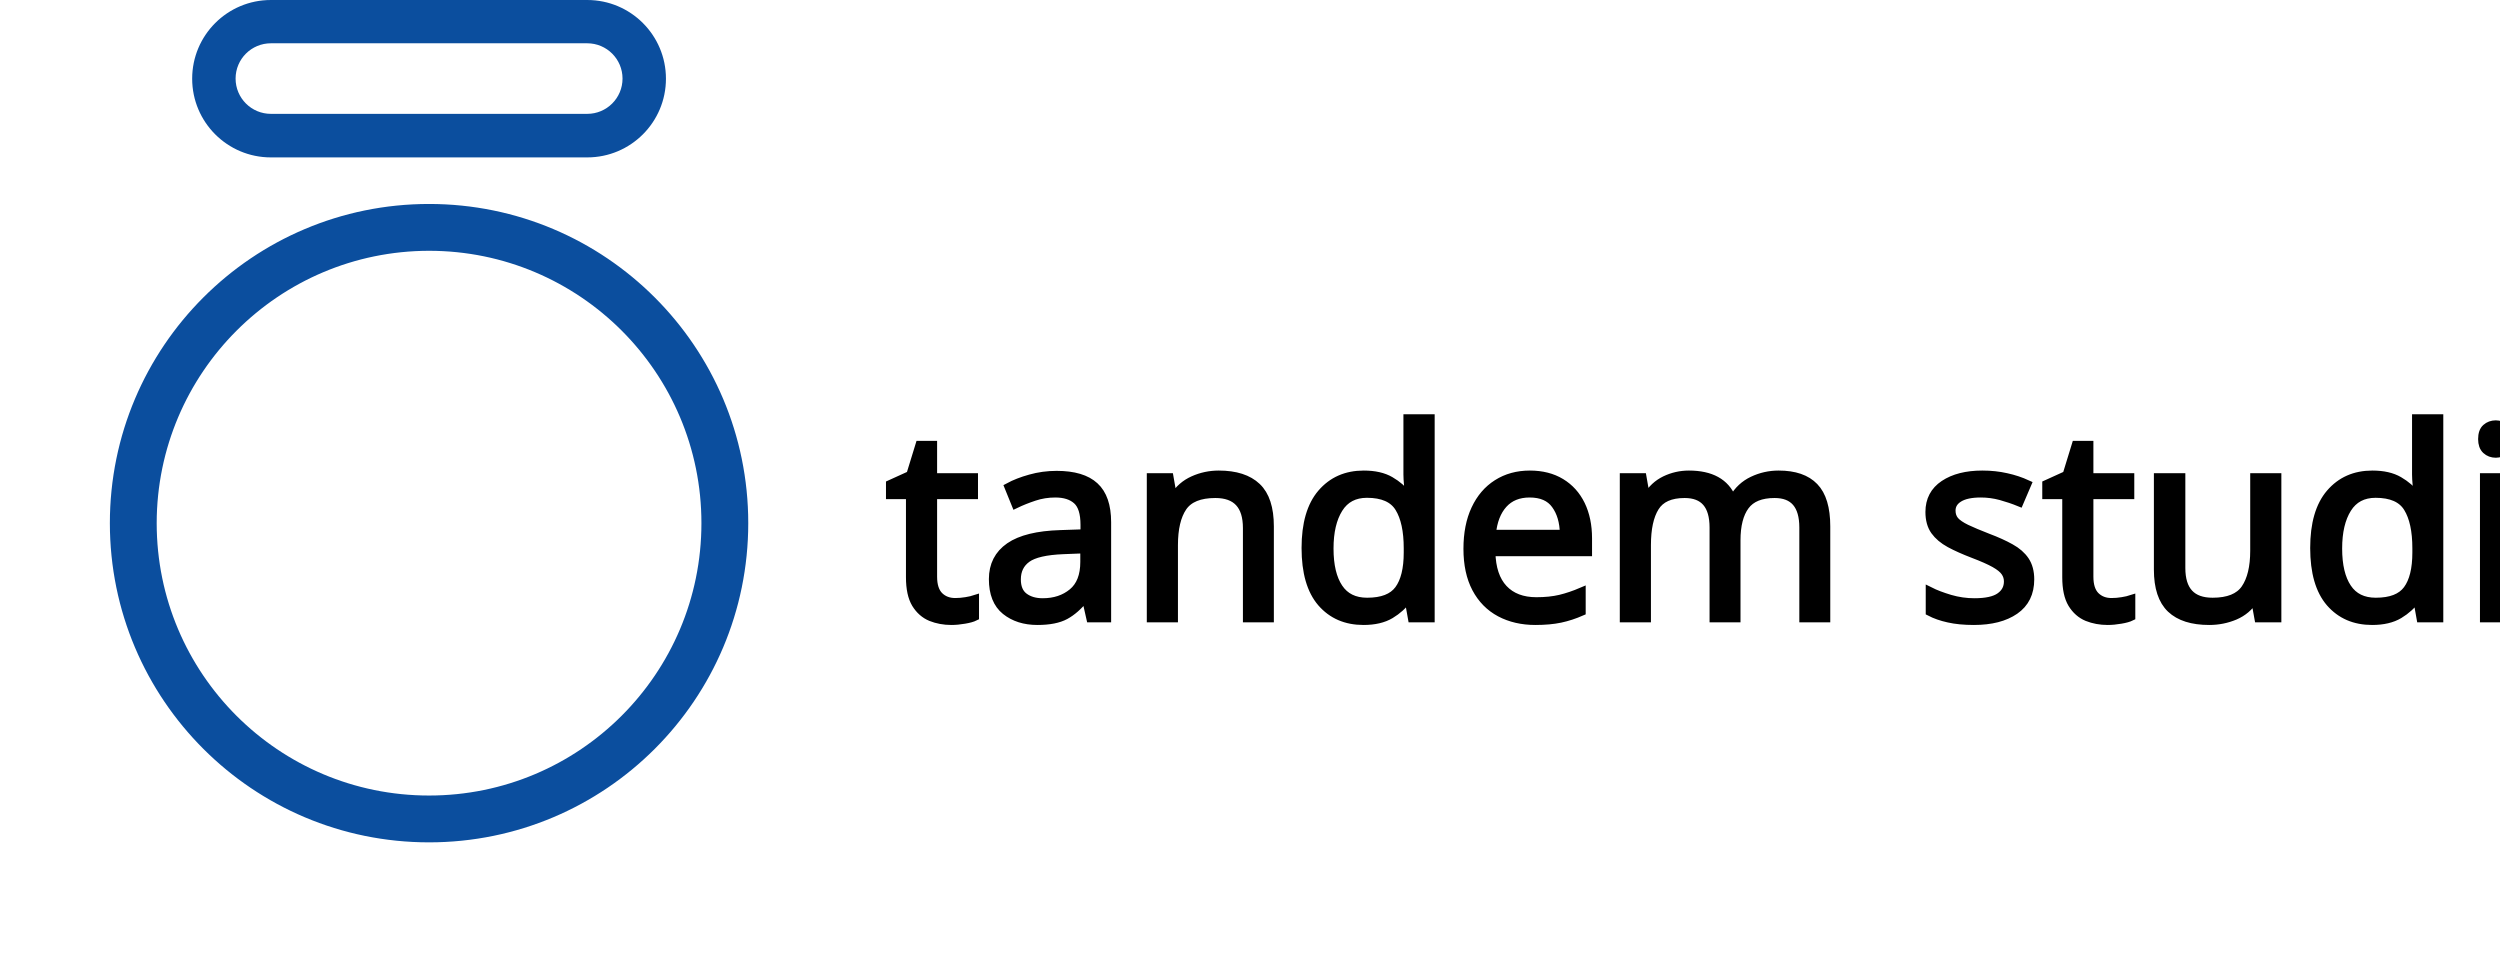
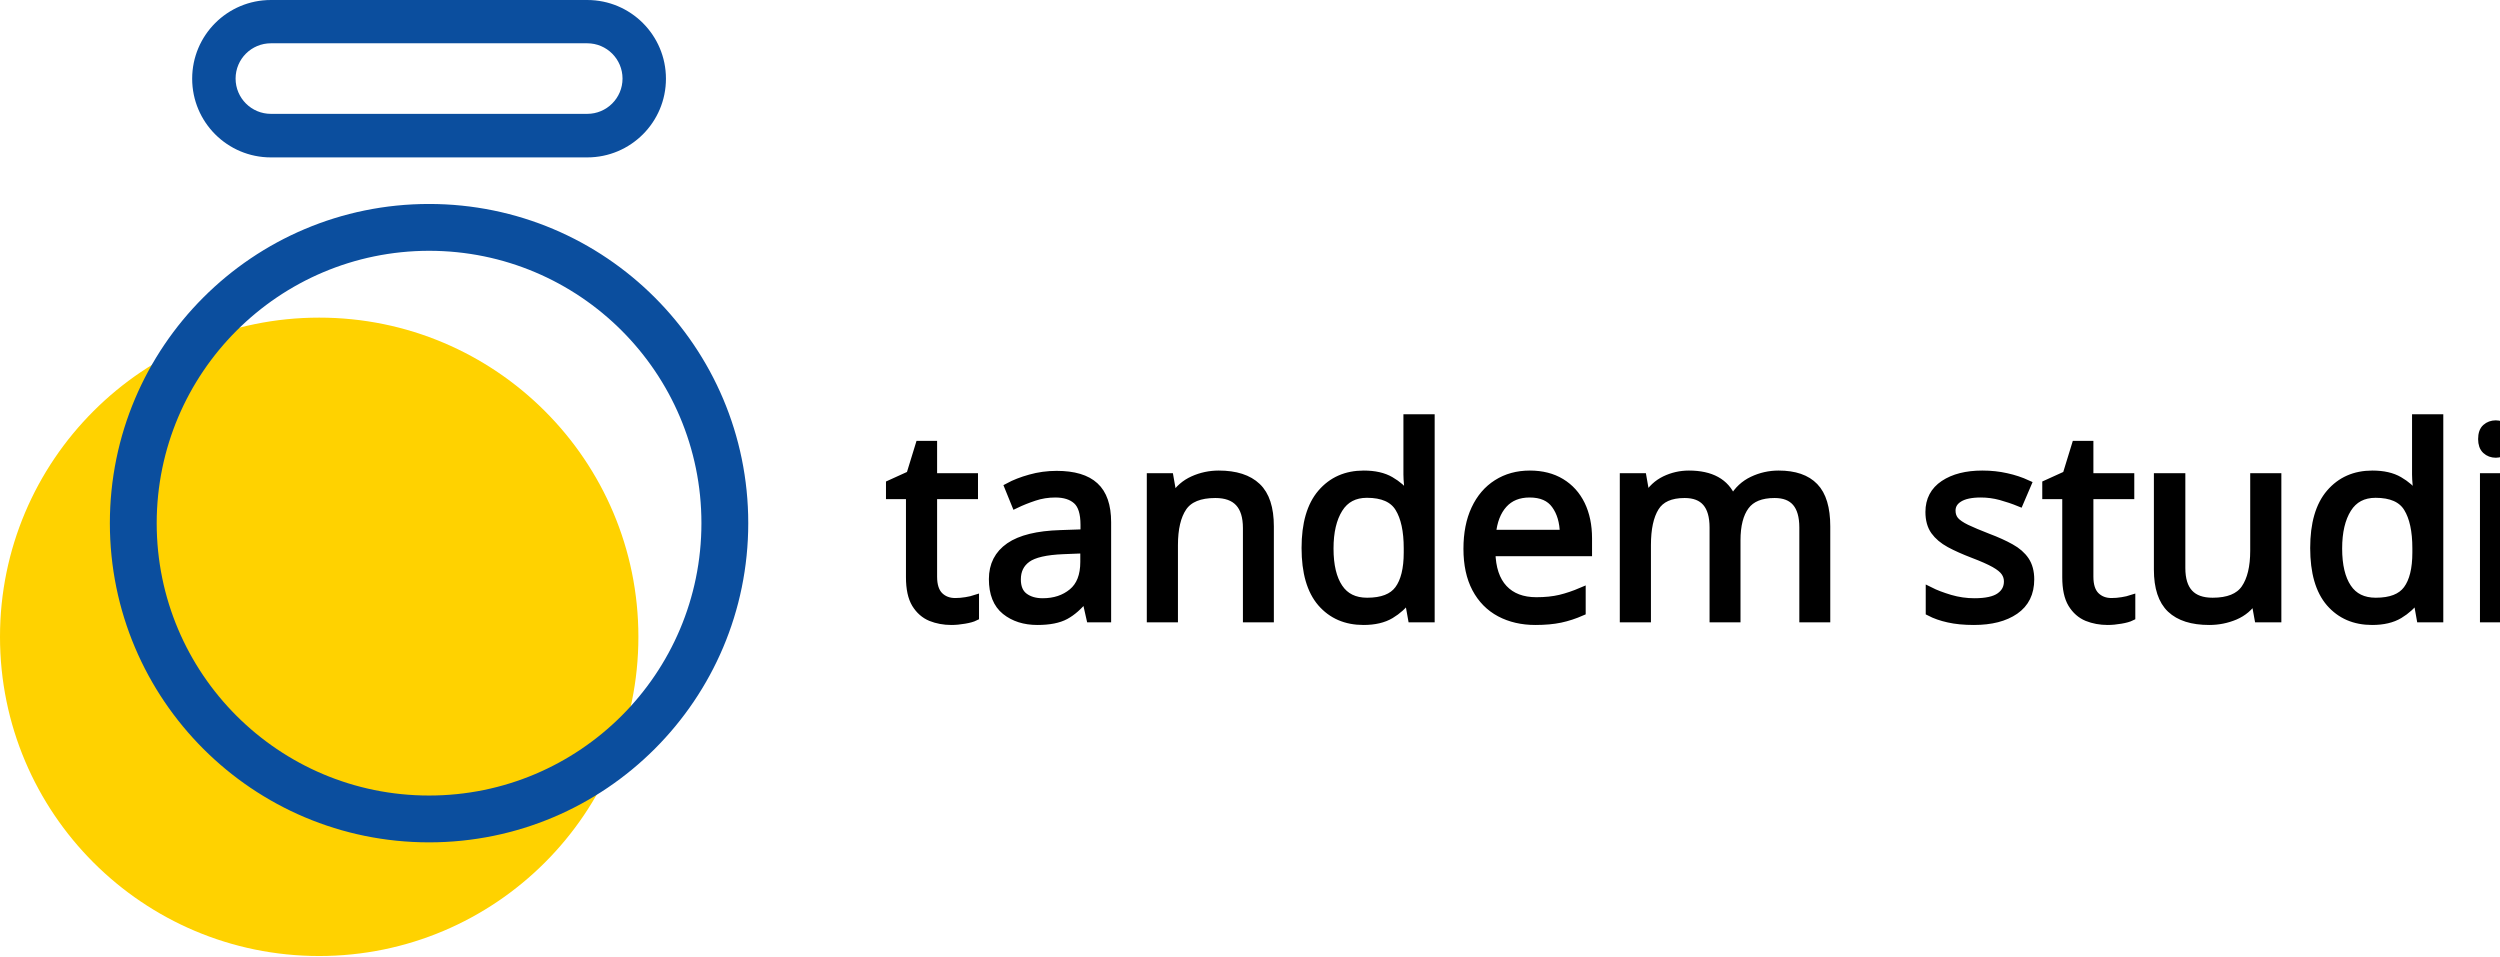
<svg xmlns="http://www.w3.org/2000/svg" width="406.607" height="155.489" viewBox="0 0 381.194 145.77">
+   <path d="M97.34 97.1a48.67 48.67 0 0 1-48.67 48.67A48.67 48.67 0 0 1 0 97.1a48.67 48.67 0 0 1 48.67-48.67A48.67 48.67 0 0 1 97.34 97.1z" fill="#ffd200" />
  <path class="cls-1" d="M89.542 24h-48.24a12 12 0 1 1 0-24h48.24a12 12 0 0 1 0 24zM41.302 6.6a5.38 5.38 0 1 0 0 10.76h48.24a5.38 5.38 0 0 0 0-10.76h-48.24zm24.12 31.64a41.53 41.53 0 1 1-41.53 41.53 41.58 41.58 0 0 1 41.53-41.53m0-7.14a48.67 48.67 0 1 0 48.67 48.67 48.67 48.67 0 0 0-48.67-48.67z" fill="#0b4e9e" />
-   <text style="line-height:125%;-inkscape-font-specification:'Circe Rounded, Normal';text-align:start" x="279.749" y="762.206" font-weight="400" font-size="40.134" font-family="Circe Rounded" letter-spacing="0" word-spacing="0" stroke="#000" stroke-width="1.217" transform="translate(-144.69 -667.924)">
-     <tspan x="279.749" y="762.206">tandem studio</tspan>
+   <text style="line-height:125%;-inkscape-font-specification:'Circe Rounded, Normal';text-align:start" x="279.749" y="762.206" font-weight="400" font-size="40.134" font-family="Circe Rounded" letter-spacing="0" word-spacing="0" stroke="#000" transform="translate(-144.69 -667.924)">
+     <tspan x="279.749" y="762.206" stroke-width="1.217">tandem studio</tspan>
  </text>
</svg>
